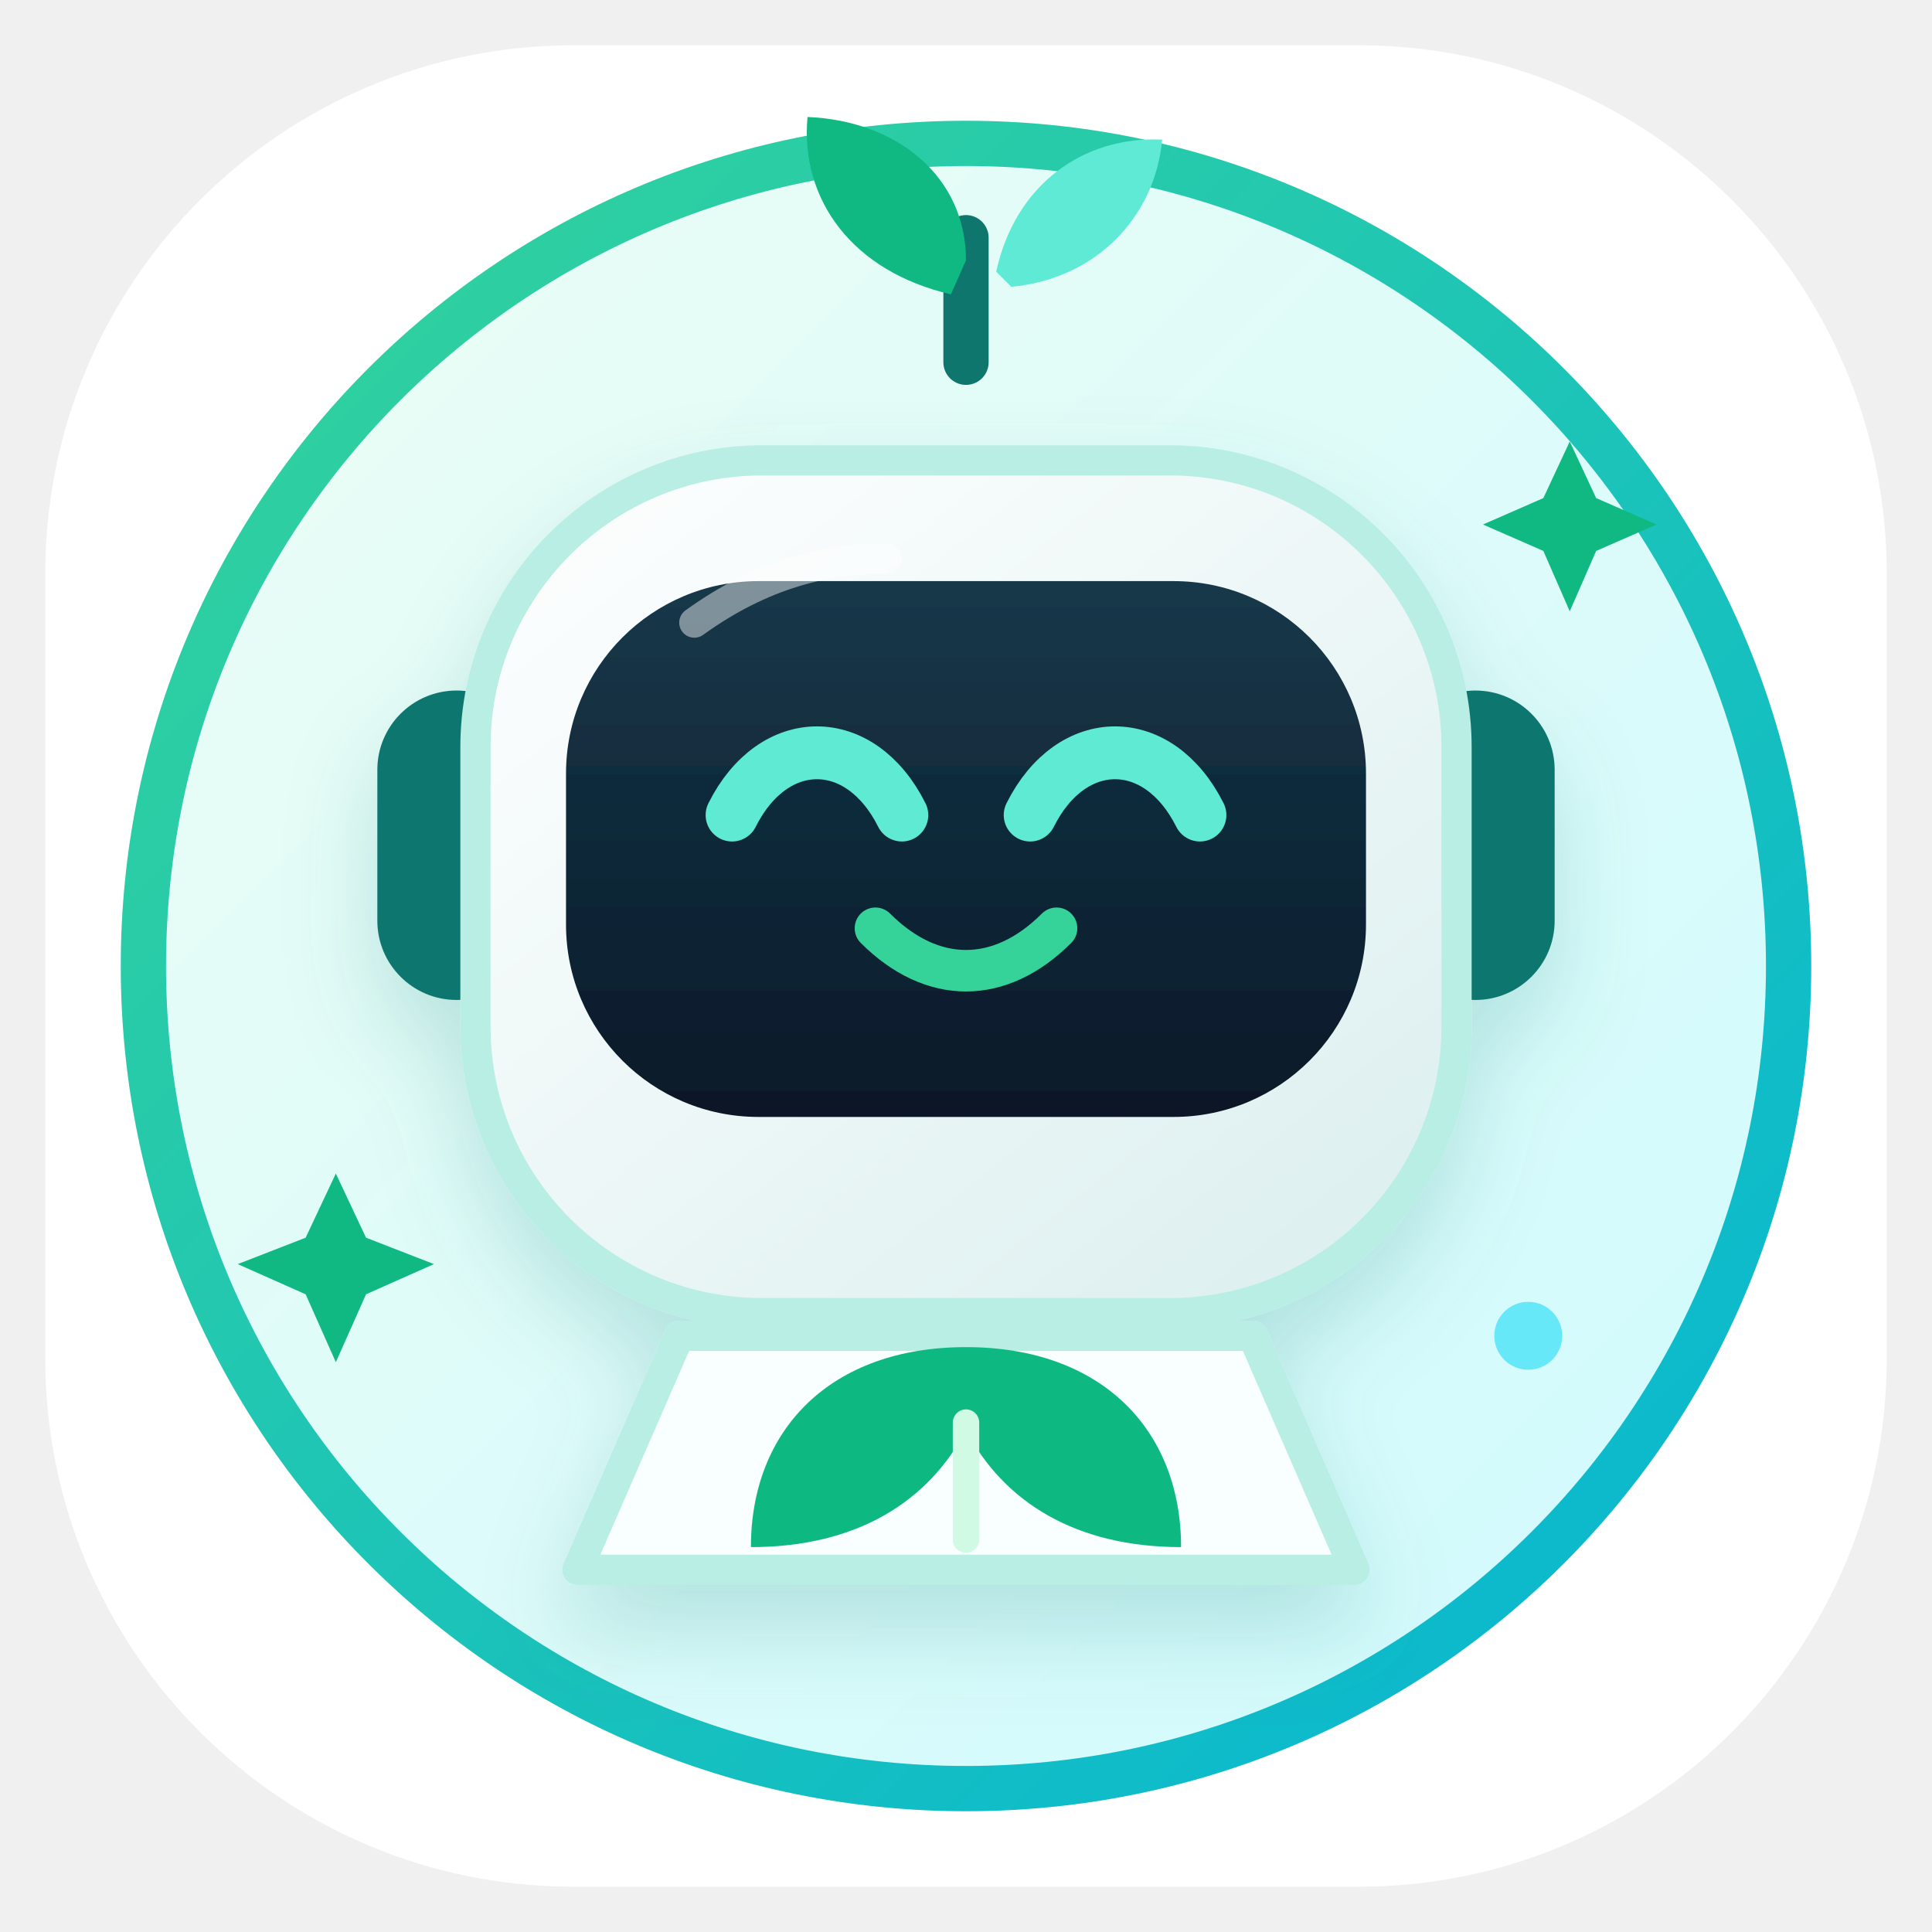
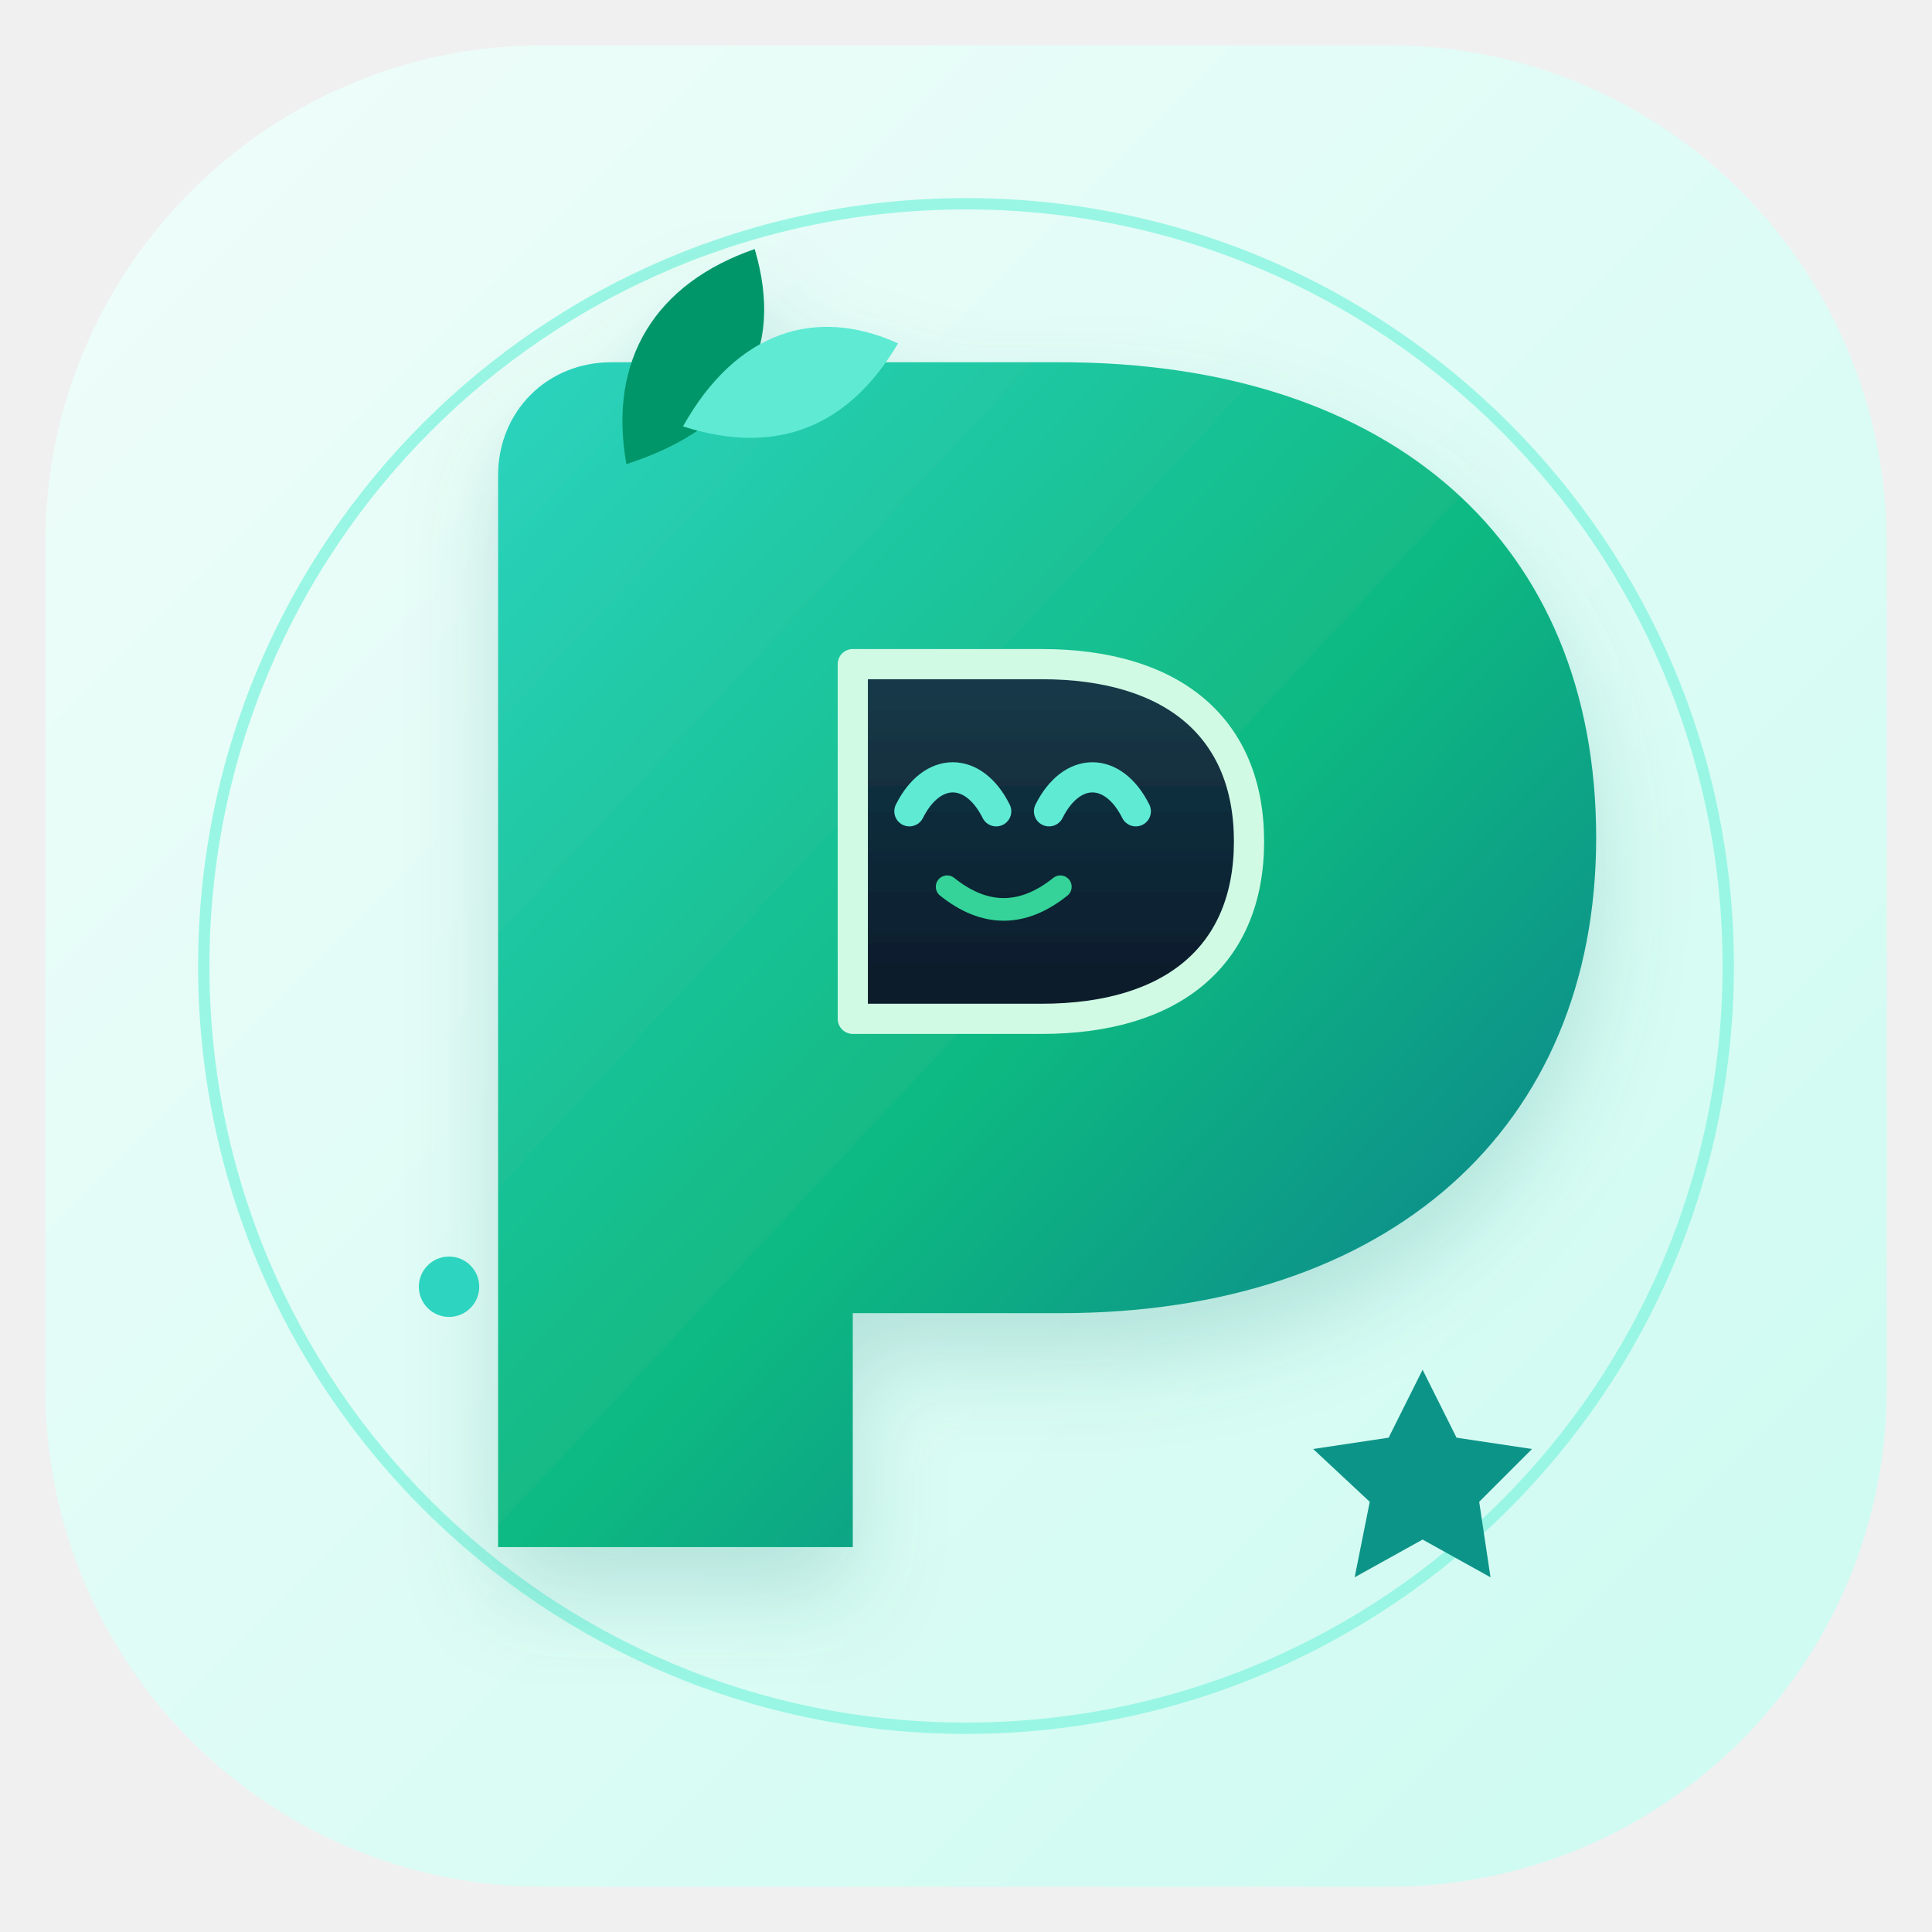
- <svg xmlns="http://www.w3.org/2000/svg" viewBox="0 0 512 512" role="img" aria-label="Palia AI icon">
+ <svg xmlns="http://www.w3.org/2000/svg" viewBox="0 0 512 512" role="img" aria-label="Palia AI monogram icon">
  <defs>
    <linearGradient id="bg" x1="0" y1="0" x2="1" y2="1">
-       <stop stop-color="#ecfdf5" />
-       <stop offset="1" stop-color="#cffafe" />
+       <stop stop-color="#f0fdfa" />
+       <stop offset="1" stop-color="#ccfbf1" />
    </linearGradient>
-     <linearGradient id="ring" x1="0" y1="0" x2="1" y2="1">
-       <stop stop-color="#34d399" />
-       <stop offset="1" stop-color="#06b6d4" />
+     <linearGradient id="p" x1="0" y1="0" x2="1" y2="1">
+       <stop stop-color="#2dd4bf" />
+       <stop offset=".52" stop-color="#10b981" />
+       <stop offset="1" stop-color="#0e7490" />
    </linearGradient>
-     <linearGradient id="shell" x1="0" y1="0" x2="0.9" y2="1">
-       <stop stop-color="#fff" />
-       <stop offset="1" stop-color="#dcefeF" />
-     </linearGradient>
-     <linearGradient id="visor" x1="0" y1="0" x2="0" y2="1">
-       <stop stop-color="#17384a" />
+     <linearGradient id="face" x1="0" y1="0" x2="0" y2="1">
+       <stop stop-color="#173b4a" />
      <stop offset="1" stop-color="#071827" />
    </linearGradient>
-     <filter id="shadow" x="-30%" y="-30%" width="160%" height="170%">
+     <filter id="s" x="-30%" y="-30%" width="160%" height="160%">
      <feDropShadow dx="0" dy="12" stdDeviation="12" flood-color="#0f766e" flood-opacity=".18" />
    </filter>
  </defs>
-   <rect x="12" y="12" width="488" height="488" rx="140" fill="#fff" />
-   <circle cx="256" cy="256" r="218" fill="url(#bg)" stroke="url(#ring)" stroke-width="12" />
-   <path d="M256 63v33" stroke="#0f766e" stroke-width="12" stroke-linecap="round" />
-   <path d="M252 78c-26-6-40-25-38-47 24 1 42 16 42 38" fill="#10b981" />
-   <path d="M264 72c5-23 23-36 44-35-2 21-18 37-40 39" fill="#5eead4" />
-   <g filter="url(#shadow)">
-     <rect x="100" y="183" width="42" height="82" rx="21" fill="#0f766e" />
-     <rect x="370" y="183" width="42" height="82" rx="21" fill="#0f766e" />
-     <rect x="126" y="122" width="260" height="226" rx="76" fill="url(#shell)" stroke="#b8eee4" stroke-width="8" />
-     <rect x="150" y="154" width="212" height="142" rx="51" fill="url(#visor)" />
-     <path d="M194 216c11-22 34-22 45 0M273 216c11-22 34-22 45 0" fill="none" stroke="#5eead4" stroke-width="14" stroke-linecap="round" />
-     <path d="M232 246c15 15 33 15 48 0" fill="none" stroke="#34d399" stroke-width="11" stroke-linecap="round" />
-     <path d="M184 165c18-13 35-17 51-17" fill="none" stroke="#fff" stroke-opacity=".45" stroke-width="8" stroke-linecap="round" />
-     <path d="M180 354h152l27 62H153z" fill="#f8fffe" stroke="#b8eee4" stroke-width="8" stroke-linejoin="round" />
-     <path d="M256 357c-36 0-57 22-57 53 28 0 47-12 57-31 10 19 29 31 57 31 0-31-21-53-57-53z" fill="#10b981" />
-     <path d="M256 377v31" stroke="#d1fae5" stroke-width="7" stroke-linecap="round" />
+   <rect x="12" y="12" width="488" height="488" rx="132" fill="url(#bg)" />
+   <circle cx="256" cy="256" r="202" fill="none" stroke="#99f6e4" stroke-width="3" />
+   <g filter="url(#s)">
+     <path d="M132 410V126c0-17 13-30 30-30h119c88 0 142 48 142 126 0 77-55 126-142 126h-55v62z" fill="url(#p)" />
+     <path d="M226 176h50c35 0 55 17 55 47s-20 47-55 47h-50z" fill="url(#face)" stroke="#d1fae5" stroke-width="8" stroke-linejoin="round" />
+     <path d="M241 215c6-12 17-12 23 0M278 215c6-12 17-12 23 0" fill="none" stroke="#5eead4" stroke-width="8" stroke-linecap="round" />
+     <path d="M251 235c10 8 20 8 30 0" fill="none" stroke="#34d399" stroke-width="6" stroke-linecap="round" />
+     <path d="M166 123c-5-28 8-48 34-57 8 27-3 47-34 57z" fill="#059669" />
+     <path d="M181 113c14-25 35-32 57-22-13 22-32 30-57 22z" fill="#5eead4" />
  </g>
-   <path d="M89 311l8 17 18 7-18 8-8 18-8-18-18-8 18-7zM416 117l7 15 16 7-16 7-7 16-7-16-16-7 16-7z" fill="#10b981" />
-   <circle cx="405" cy="354" r="9" fill="#67e8f9" />
+   <path d="M377 363l9 18 20 3-14 14 3 20-18-10-18 10 4-20-15-14 20-3z" fill="#0d9488" />
+   <circle cx="119" cy="341" r="8" fill="#2dd4bf" />
</svg>
